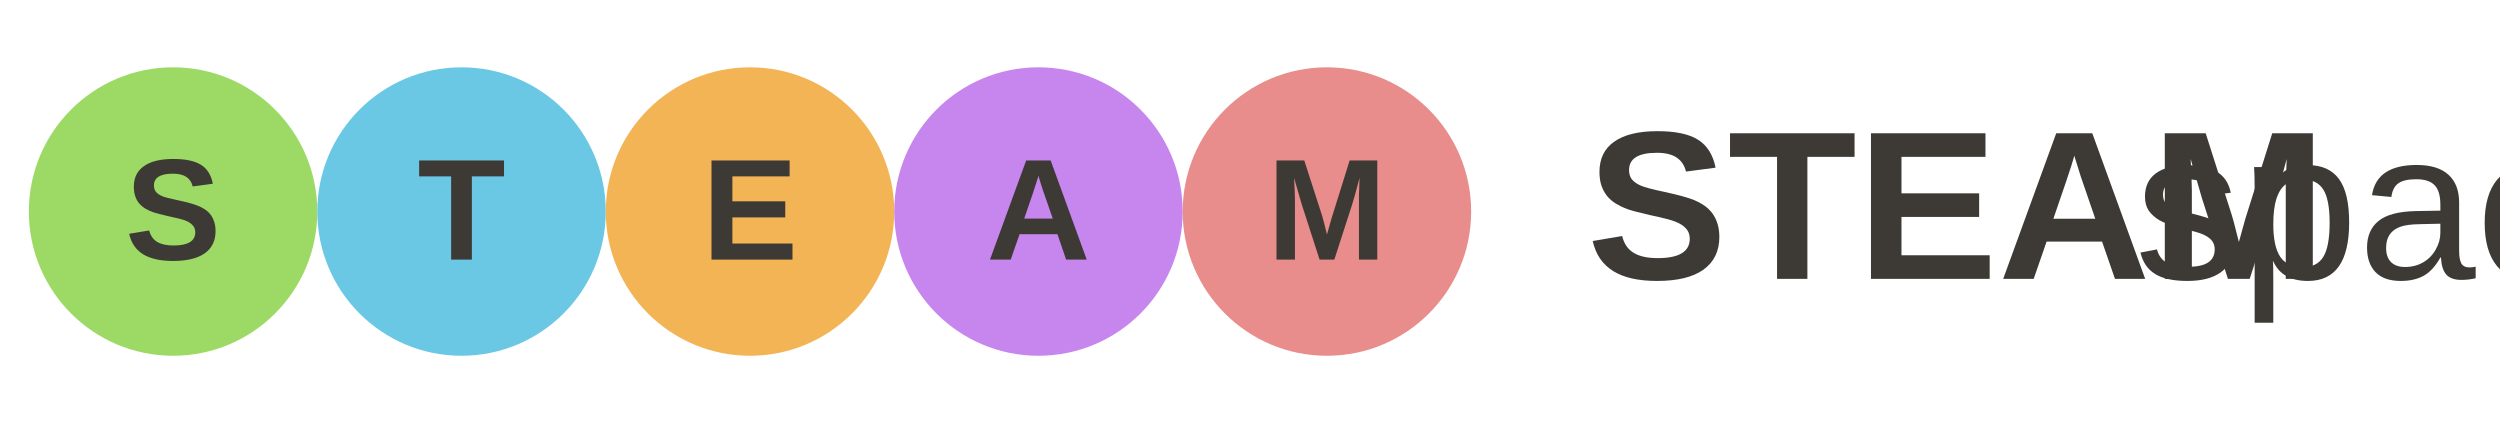
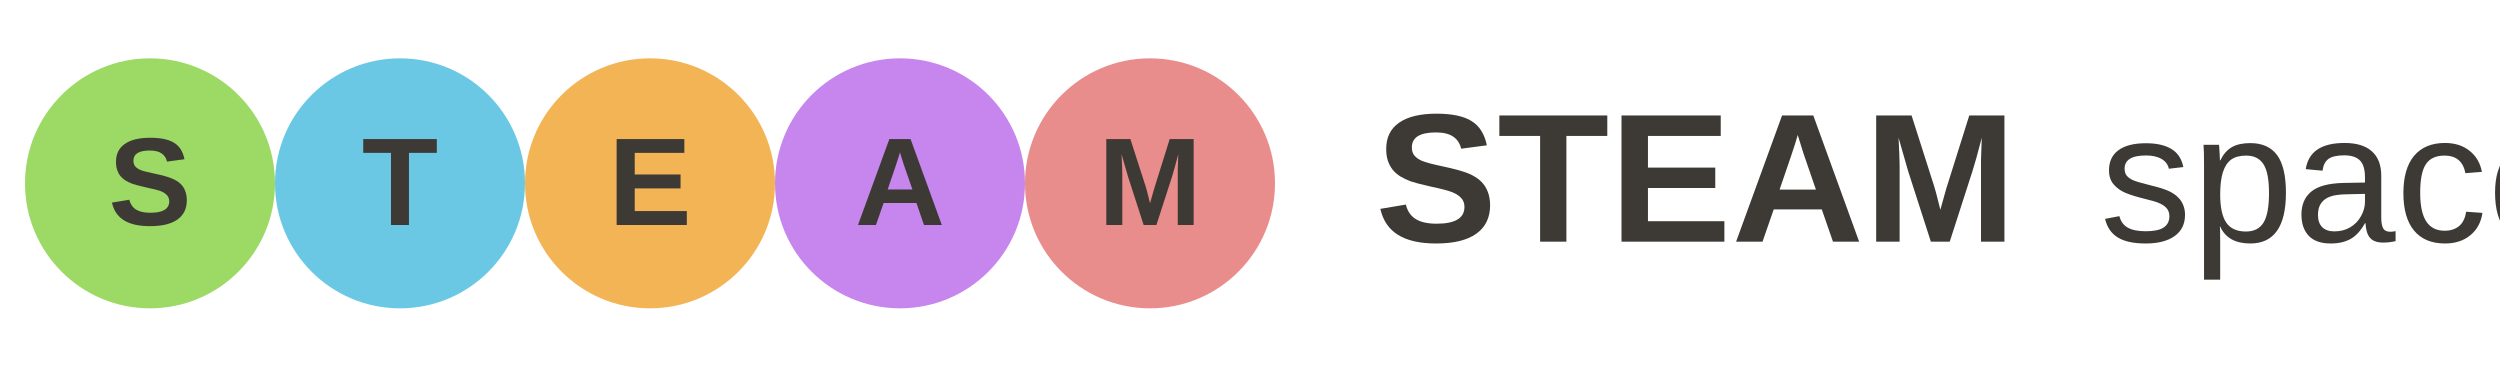
- <svg xmlns="http://www.w3.org/2000/svg" viewBox="0 0 260 44" role="img" aria-label="STEAM space">
+ <svg xmlns="http://www.w3.org/2000/svg" viewBox="0 0 300 44" role="img" aria-label="STEAM space">
  <style>
    text { font-family: 'Trebuchet MS', 'Helvetica Neue', Arial, sans-serif; }
    .circle { font-size: 15px; font-weight: 700; }
-     .word { font-size: 22px; font-weight: 700; }
-     .light { font-size: 22px; font-weight: 400; }
+     .wordmark { font-size: 22px; font-weight: 700; }
+     .wordmark-light { font-size: 22px; font-weight: 400; }
  </style>
  <circle cx="18" cy="22" r="15" fill="#9CDA65" />
  <text x="18" y="27" text-anchor="middle" class="circle" fill="#3D3A36">S</text>
  <circle cx="48" cy="22" r="15" fill="#6AC8E4" />
  <text x="48" y="27" text-anchor="middle" class="circle" fill="#3D3A36">T</text>
  <circle cx="78" cy="22" r="15" fill="#F3B456" />
  <text x="78" y="27" text-anchor="middle" class="circle" fill="#3D3A36">E</text>
  <circle cx="108" cy="22" r="15" fill="#C786ED" />
  <text x="108" y="27" text-anchor="middle" class="circle" fill="#3D3A36">A</text>
  <circle cx="138" cy="22" r="15" fill="#E88C8C" />
  <text x="138" y="27" text-anchor="middle" class="circle" fill="#3D3A36">M</text>
-   <text x="165" y="29" class="word" fill="#3D3A36">STEAM</text>
-   <text x="222" y="29" class="light" fill="#3D3A36">space</text>
+   <text x="165" y="29" class="wordmark" fill="#3D3A36">STEAM<tspan class="wordmark-light" dx="10" fill="#3D3A36">space</tspan>
+   </text>
</svg>
